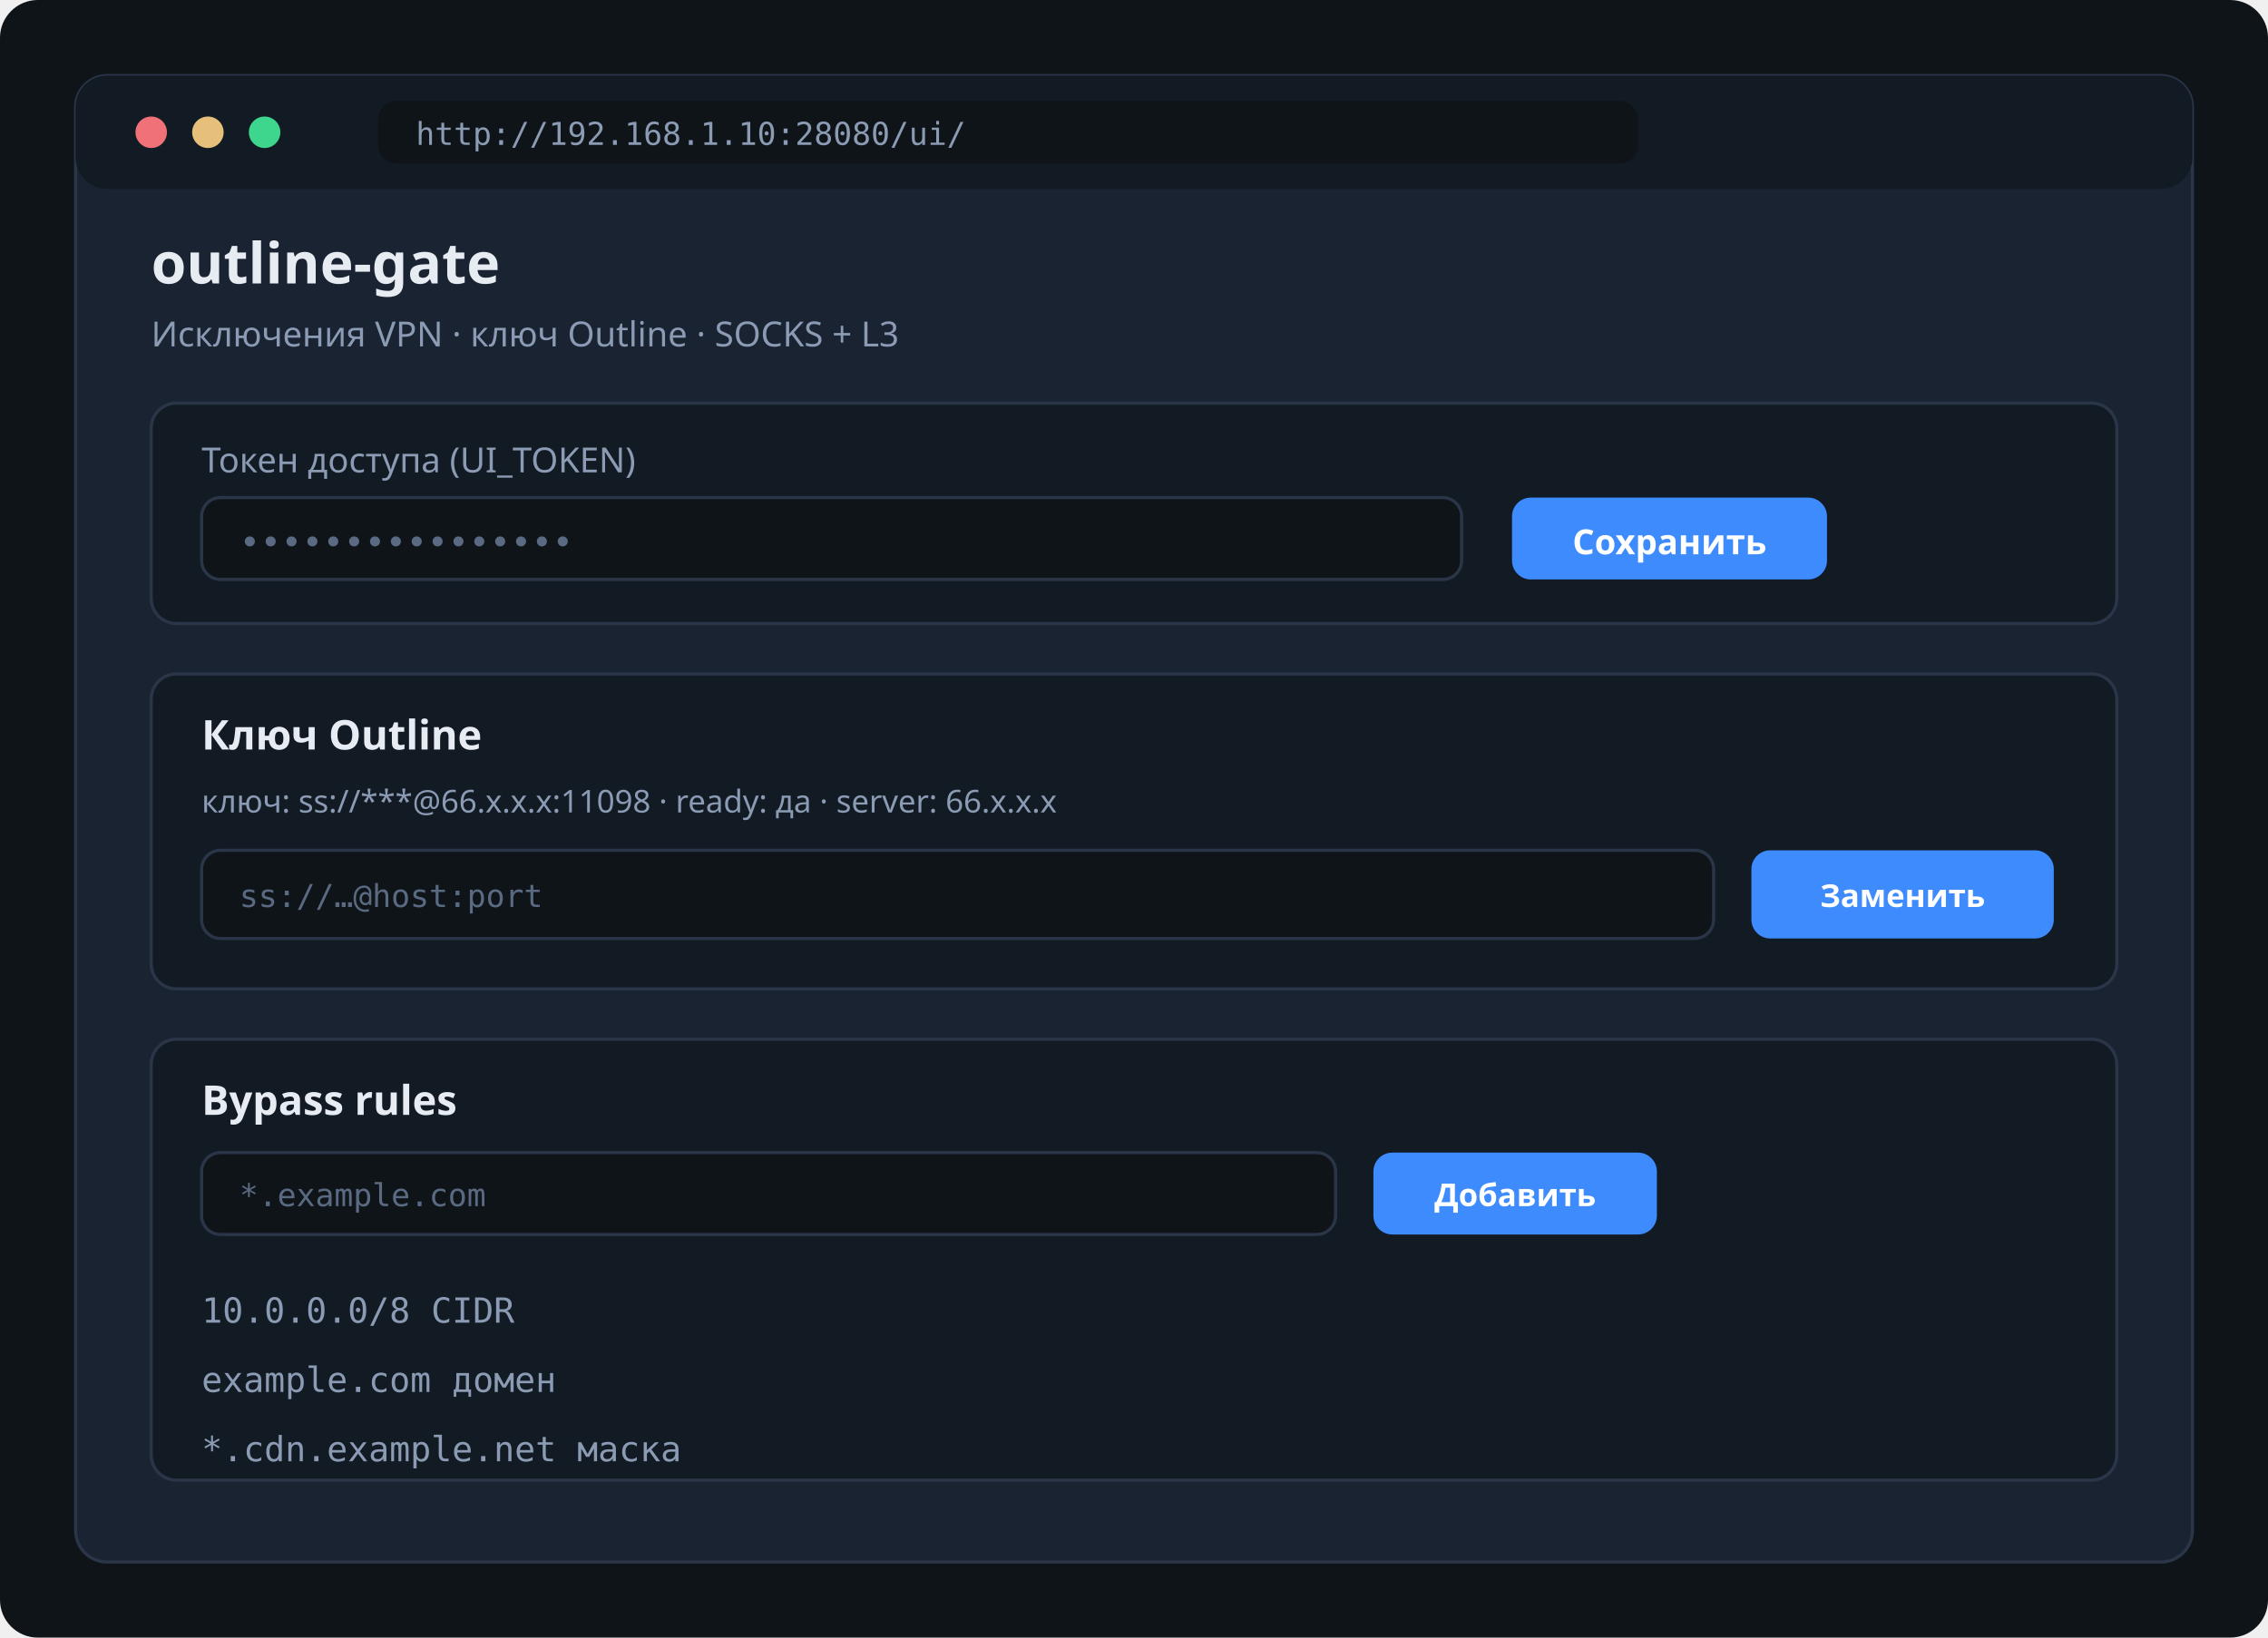
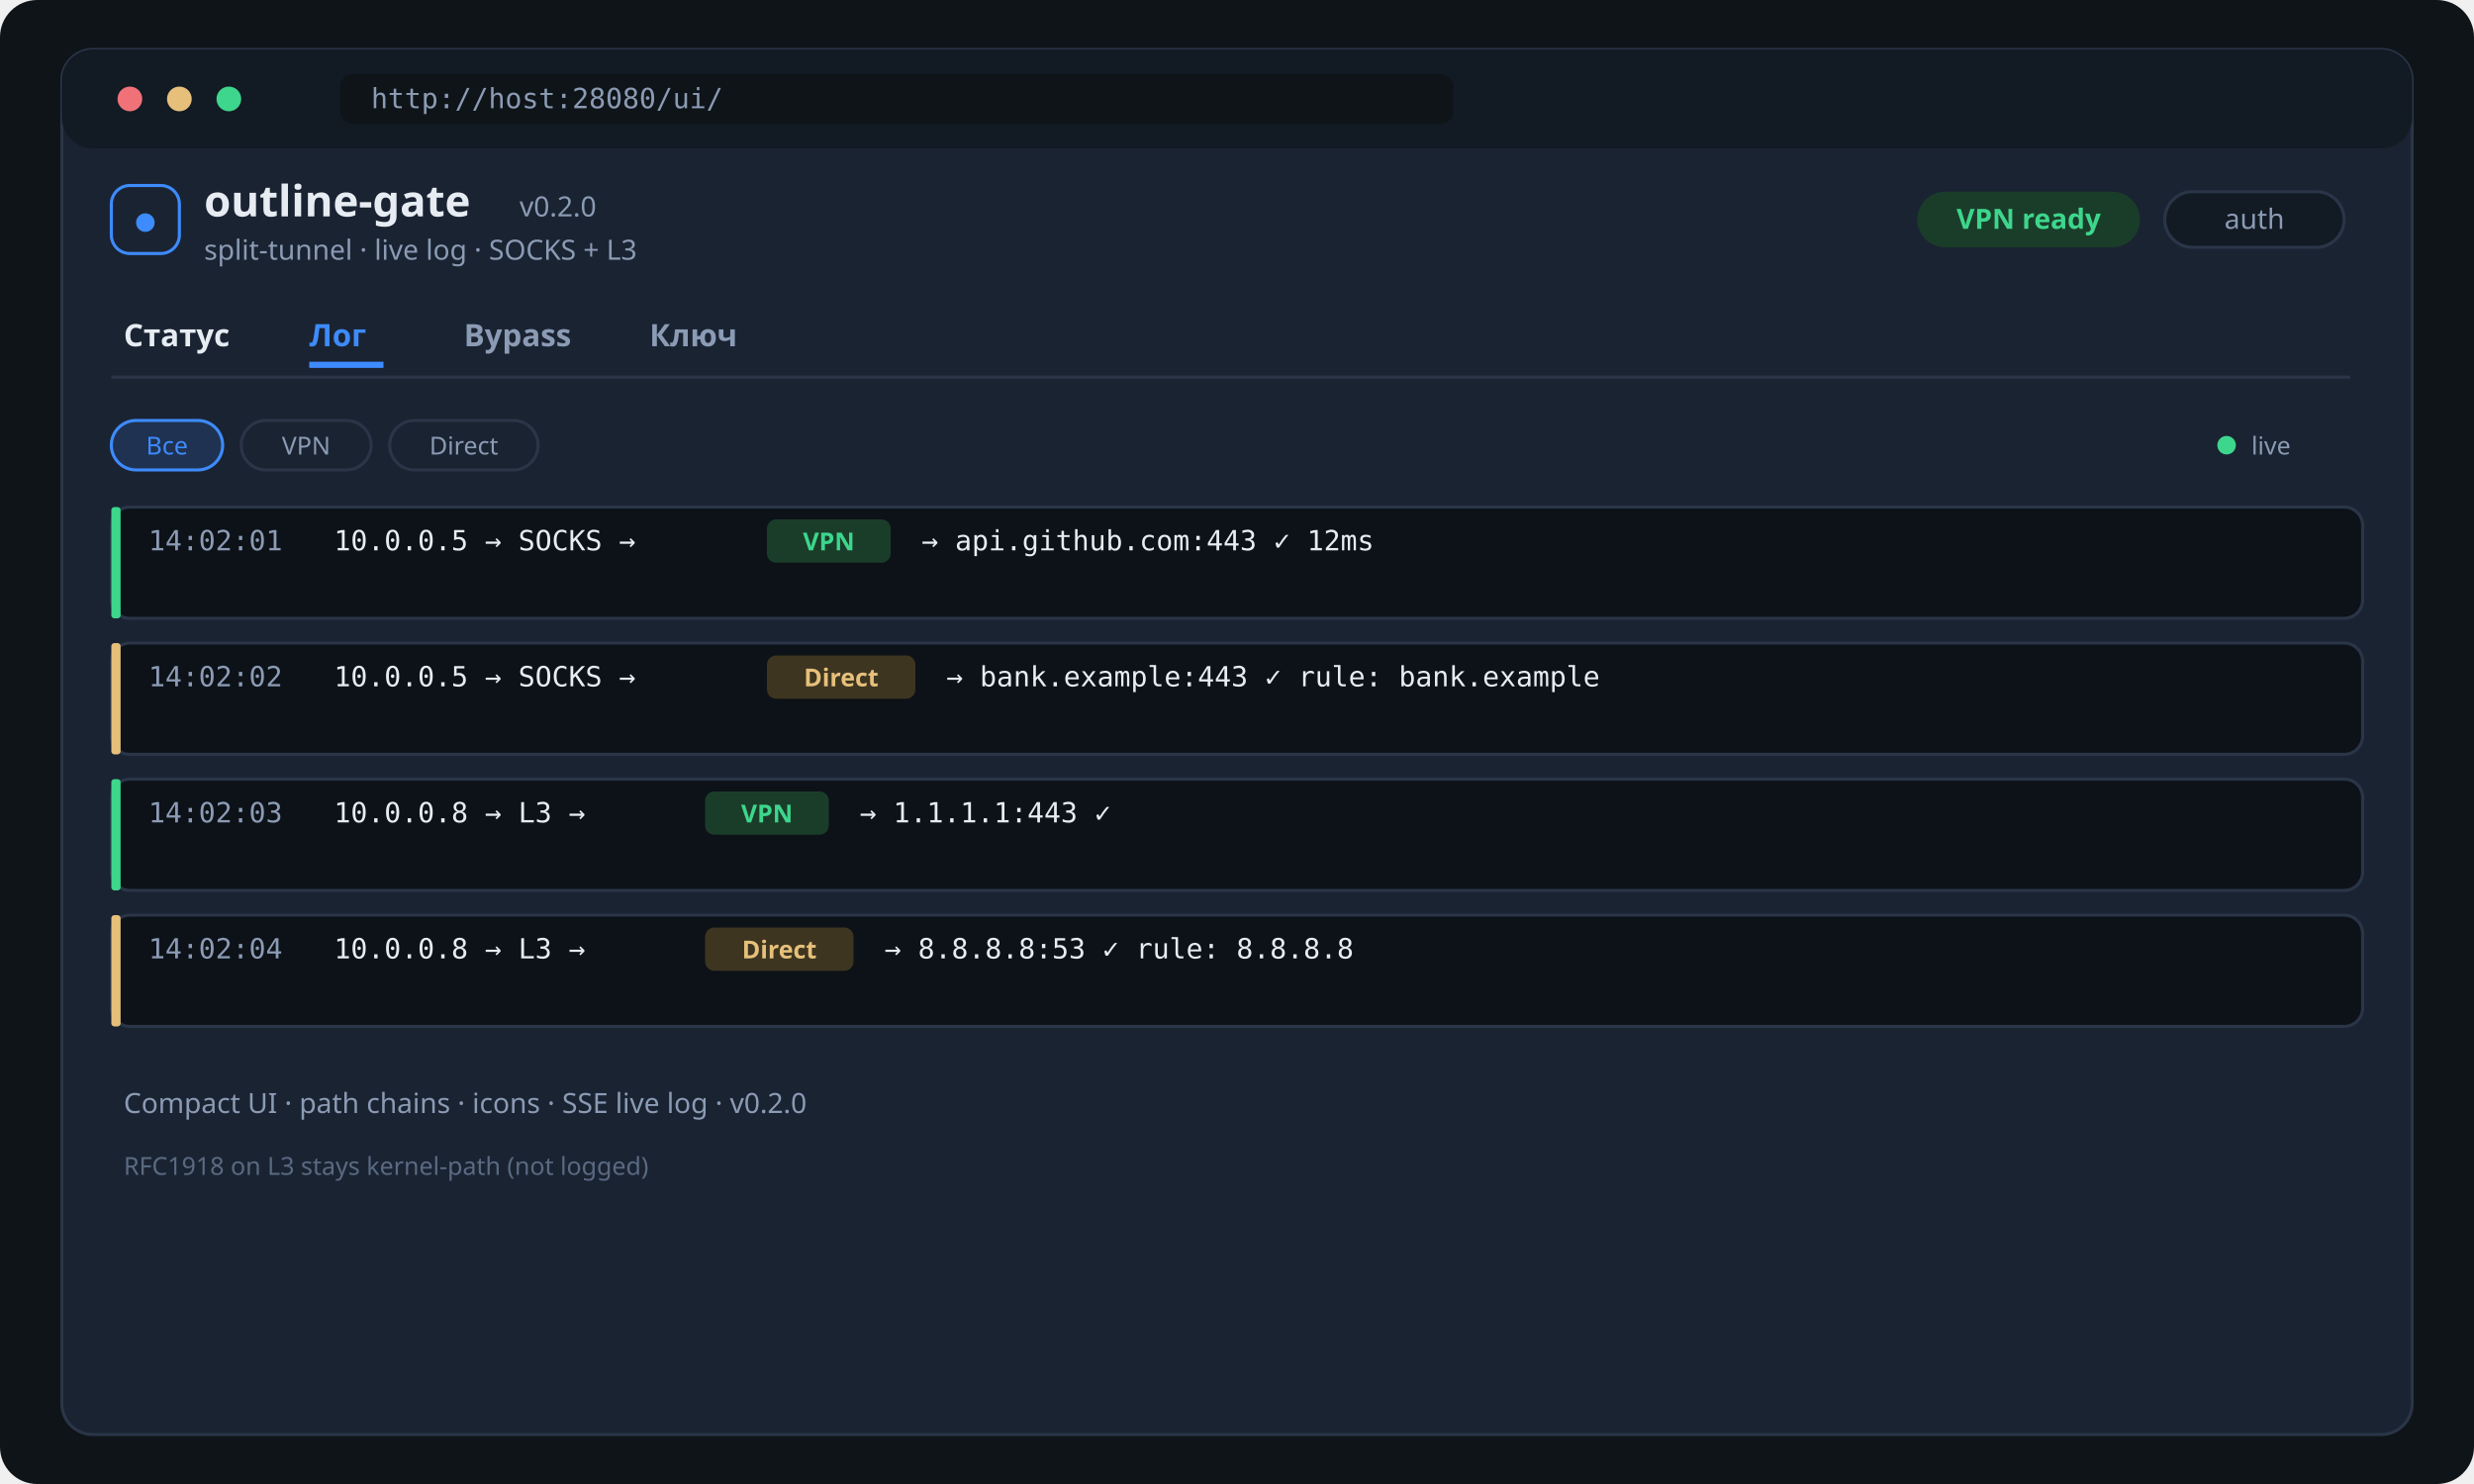
- <svg xmlns="http://www.w3.org/2000/svg" viewBox="0 0 720 520" role="img" aria-label="Web UI outline-gate">
-   <rect width="720" height="520" rx="12" fill="#0f1419" />
-   <rect x="24" y="24" width="672" height="472" rx="10" fill="#1a2332" stroke="#2a3548" />
-   <rect x="24" y="24" width="672" height="36" rx="10" fill="#121a24" />
-   <circle cx="48" cy="42" r="5" fill="#f07178" />
-   <circle cx="66" cy="42" r="5" fill="#e6c07b" />
-   <circle cx="84" cy="42" r="5" fill="#3dd68c" />
-   <rect x="120" y="32" width="400" height="20" rx="6" fill="#0f1419" />
-   <text x="132" y="46" fill="#8b9bb4" font-family="ui-monospace, monospace" font-size="10">http://192.168.1.10:28080/ui/</text>
-   <text x="48" y="90" fill="#e7ecf3" font-family="Segoe UI, system-ui, sans-serif" font-size="18" font-weight="650">outline-gate</text>
-   <text x="48" y="110" fill="#8b9bb4" font-family="Segoe UI, system-ui, sans-serif" font-size="11">Исключения VPN · ключ Outline · SOCKS + L3</text>
-   <rect x="48" y="128" width="624" height="70" rx="8" fill="#121a24" stroke="#2a3548" />
-   <text x="64" y="150" fill="#8b9bb4" font-family="Segoe UI, system-ui, sans-serif" font-size="11">Токен доступа (UI_TOKEN)</text>
-   <rect x="64" y="158" width="400" height="26" rx="6" fill="#0f1419" stroke="#2a3548" />
-   <text x="76" y="176" fill="#5a6a82" font-family="ui-monospace, monospace" font-size="11">••••••••••••••••</text>
-   <rect x="480" y="158" width="100" height="26" rx="6" fill="#3d8bfd" />
-   <text x="530" y="176" text-anchor="middle" fill="#fff" font-family="Segoe UI, system-ui, sans-serif" font-size="11" font-weight="600">Сохранить</text>
-   <rect x="48" y="214" width="624" height="100" rx="8" fill="#121a24" stroke="#2a3548" />
-   <text x="64" y="238" fill="#e7ecf3" font-family="Segoe UI, system-ui, sans-serif" font-size="13" font-weight="600">Ключ Outline</text>
-   <text x="64" y="258" fill="#8b9bb4" font-family="Segoe UI, system-ui, sans-serif" font-size="10">ключ: ss://***@66.x.x.x:11098 · ready: да · server: 66.x.x.x</text>
-   <rect x="64" y="270" width="480" height="28" rx="6" fill="#0f1419" stroke="#2a3548" />
-   <text x="76" y="288" fill="#5a6a82" font-family="ui-monospace, monospace" font-size="10">ss://…@host:port</text>
-   <rect x="556" y="270" width="96" height="28" rx="6" fill="#3d8bfd" />
-   <text x="604" y="288" text-anchor="middle" fill="#fff" font-family="Segoe UI, system-ui, sans-serif" font-size="10" font-weight="600">Заменить</text>
-   <rect x="48" y="330" width="624" height="140" rx="8" fill="#121a24" stroke="#2a3548" />
-   <text x="64" y="354" fill="#e7ecf3" font-family="Segoe UI, system-ui, sans-serif" font-size="13" font-weight="600">Bypass rules</text>
-   <rect x="64" y="366" width="360" height="26" rx="6" fill="#0f1419" stroke="#2a3548" />
-   <text x="76" y="383" fill="#5a6a82" font-family="ui-monospace, monospace" font-size="10">*.example.com</text>
-   <rect x="436" y="366" width="90" height="26" rx="6" fill="#3d8bfd" />
-   <text x="481" y="383" text-anchor="middle" fill="#fff" font-family="Segoe UI, system-ui, sans-serif" font-size="10" font-weight="600">Добавить</text>
-   <text x="64" y="420" fill="#8b9bb4" font-family="ui-monospace, monospace" font-size="11">10.0.0.0/8          CIDR</text>
-   <text x="64" y="442" fill="#8b9bb4" font-family="ui-monospace, monospace" font-size="11">example.com         домен</text>
-   <text x="64" y="464" fill="#8b9bb4" font-family="ui-monospace, monospace" font-size="11">*.cdn.example.net   маска</text>
+ <svg xmlns="http://www.w3.org/2000/svg" viewBox="0 0 800 480" role="img" aria-label="Web UI outline-gate v0.2.0 compact">
+   <rect width="800" height="480" rx="12" fill="#0f1419" />
+   <rect x="20" y="16" width="760" height="448" rx="10" fill="#1a2332" stroke="#2a3548" />
+   <rect x="20" y="16" width="760" height="32" rx="10" fill="#121a24" />
+   <circle cx="42" cy="32" r="4" fill="#f07178" />
+   <circle cx="58" cy="32" r="4" fill="#e6c07b" />
+   <circle cx="74" cy="32" r="4" fill="#3dd68c" />
+   <rect x="110" y="24" width="360" height="16" rx="4" fill="#0f1419" />
+   <text x="120" y="35" fill="#8b9bb4" font-family="ui-monospace,monospace" font-size="9">http://host:28080/ui/</text>
+   <rect x="36" y="60" width="22" height="22" rx="6" fill="#1a2332" stroke="#3d8bfd" />
+   <circle cx="47" cy="72" r="3" fill="#3d8bfd" />
+   <text x="66" y="70" fill="#e7ecf3" font-family="Segoe UI,system-ui,sans-serif" font-size="14" font-weight="650">outline-gate</text>
+   <text x="168" y="70" fill="#8b9bb4" font-family="Segoe UI,system-ui,sans-serif" font-size="9">v0.2.0</text>
+   <text x="66" y="84" fill="#8b9bb4" font-family="Segoe UI,system-ui,sans-serif" font-size="9">split-tunnel · live log · SOCKS + L3</text>
+   <rect x="620" y="62" width="72" height="18" rx="9" fill="#1a3d2a" />
+   <text x="656" y="74" text-anchor="middle" fill="#3dd68c" font-family="Segoe UI,system-ui,sans-serif" font-size="9" font-weight="600">VPN ready</text>
+   <rect x="700" y="62" width="58" height="18" rx="9" fill="#121a24" stroke="#2a3548" />
+   <text x="729" y="74" text-anchor="middle" fill="#8b9bb4" font-family="Segoe UI,system-ui,sans-serif" font-size="9">auth</text>
+   <text x="40" y="112" fill="#e7ecf3" font-family="Segoe UI,system-ui,sans-serif" font-size="10" font-weight="600">Статус</text>
+   <text x="100" y="112" fill="#3d8bfd" font-family="Segoe UI,system-ui,sans-serif" font-size="10" font-weight="600">Лог</text>
+   <line x1="100" y1="118" x2="124" y2="118" stroke="#3d8bfd" stroke-width="2" />
+   <text x="150" y="112" fill="#8b9bb4" font-family="Segoe UI,system-ui,sans-serif" font-size="10" font-weight="600">Bypass</text>
+   <text x="210" y="112" fill="#8b9bb4" font-family="Segoe UI,system-ui,sans-serif" font-size="10" font-weight="600">Ключ</text>
+   <line x1="36" y1="122" x2="760" y2="122" stroke="#2a3548" />
+   <rect x="36" y="136" width="36" height="16" rx="8" fill="rgba(61,139,253,0.15)" stroke="#3d8bfd" />
+   <text x="54" y="147" text-anchor="middle" fill="#3d8bfd" font-size="8" font-family="Segoe UI,system-ui,sans-serif">Все</text>
+   <rect x="78" y="136" width="42" height="16" rx="8" fill="none" stroke="#2a3548" />
+   <text x="99" y="147" text-anchor="middle" fill="#8b9bb4" font-size="8" font-family="Segoe UI,system-ui,sans-serif">VPN</text>
+   <rect x="126" y="136" width="48" height="16" rx="8" fill="none" stroke="#2a3548" />
+   <text x="150" y="147" text-anchor="middle" fill="#8b9bb4" font-size="8" font-family="Segoe UI,system-ui,sans-serif">Direct</text>
+   <circle cx="720" cy="144" r="3" fill="#3dd68c" />
+   <text x="728" y="147" fill="#8b9bb4" font-size="8" font-family="Segoe UI,system-ui,sans-serif">live</text>
+   <rect x="36" y="164" width="728" height="36" rx="6" fill="#0d1218" stroke="#2a3548" />
+   <rect x="36" y="164" width="3" height="36" rx="1" fill="#3dd68c" />
+   <text x="48" y="178" fill="#8b9bb4" font-family="ui-monospace,monospace" font-size="9">14:02:01</text>
+   <text x="108" y="178" fill="#e7ecf3" font-family="ui-monospace,monospace" font-size="9">10.0.0.5 → SOCKS →</text>
+   <rect x="248" y="168" width="40" height="14" rx="3" fill="#1a3d2a" />
+   <text x="268" y="178" text-anchor="middle" fill="#3dd68c" font-size="8" font-weight="700" font-family="Segoe UI,system-ui,sans-serif">VPN</text>
+   <text x="298" y="178" fill="#e7ecf3" font-family="ui-monospace,monospace" font-size="9">→ api.github.com:443  ✓  12ms</text>
+   <rect x="36" y="208" width="728" height="36" rx="6" fill="#0d1218" stroke="#2a3548" />
+   <rect x="36" y="208" width="3" height="36" rx="1" fill="#e6c07b" />
+   <text x="48" y="222" fill="#8b9bb4" font-family="ui-monospace,monospace" font-size="9">14:02:02</text>
+   <text x="108" y="222" fill="#e7ecf3" font-family="ui-monospace,monospace" font-size="9">10.0.0.5 → SOCKS →</text>
+   <rect x="248" y="212" width="48" height="14" rx="3" fill="#3d3520" />
+   <text x="272" y="222" text-anchor="middle" fill="#e6c07b" font-size="8" font-weight="700" font-family="Segoe UI,system-ui,sans-serif">Direct</text>
+   <text x="306" y="222" fill="#e7ecf3" font-family="ui-monospace,monospace" font-size="9">→ bank.example:443  ✓  rule: bank.example</text>
+   <rect x="36" y="252" width="728" height="36" rx="6" fill="#0d1218" stroke="#2a3548" />
+   <rect x="36" y="252" width="3" height="36" rx="1" fill="#3dd68c" />
+   <text x="48" y="266" fill="#8b9bb4" font-family="ui-monospace,monospace" font-size="9">14:02:03</text>
+   <text x="108" y="266" fill="#e7ecf3" font-family="ui-monospace,monospace" font-size="9">10.0.0.8 → L3 →</text>
+   <rect x="228" y="256" width="40" height="14" rx="3" fill="#1a3d2a" />
+   <text x="248" y="266" text-anchor="middle" fill="#3dd68c" font-size="8" font-weight="700" font-family="Segoe UI,system-ui,sans-serif">VPN</text>
+   <text x="278" y="266" fill="#e7ecf3" font-family="ui-monospace,monospace" font-size="9">→ 1.1.1.1:443  ✓</text>
+   <rect x="36" y="296" width="728" height="36" rx="6" fill="#0d1218" stroke="#2a3548" />
+   <rect x="36" y="296" width="3" height="36" rx="1" fill="#e6c07b" />
+   <text x="48" y="310" fill="#8b9bb4" font-family="ui-monospace,monospace" font-size="9">14:02:04</text>
+   <text x="108" y="310" fill="#e7ecf3" font-family="ui-monospace,monospace" font-size="9">10.0.0.8 → L3 →</text>
+   <rect x="228" y="300" width="48" height="14" rx="3" fill="#3d3520" />
+   <text x="252" y="310" text-anchor="middle" fill="#e6c07b" font-size="8" font-weight="700" font-family="Segoe UI,system-ui,sans-serif">Direct</text>
+   <text x="286" y="310" fill="#e7ecf3" font-family="ui-monospace,monospace" font-size="9">→ 8.8.8.8:53  ✓  rule: 8.8.8.8</text>
+   <text x="40" y="360" fill="#8b9bb4" font-family="Segoe UI,system-ui,sans-serif" font-size="9">Compact UI · path chains · icons · SSE live log · v0.2.0</text>
+   <text x="40" y="380" fill="#5a6a82" font-family="Segoe UI,system-ui,sans-serif" font-size="8">RFC1918 on L3 stays kernel-path (not logged)</text>
</svg>
